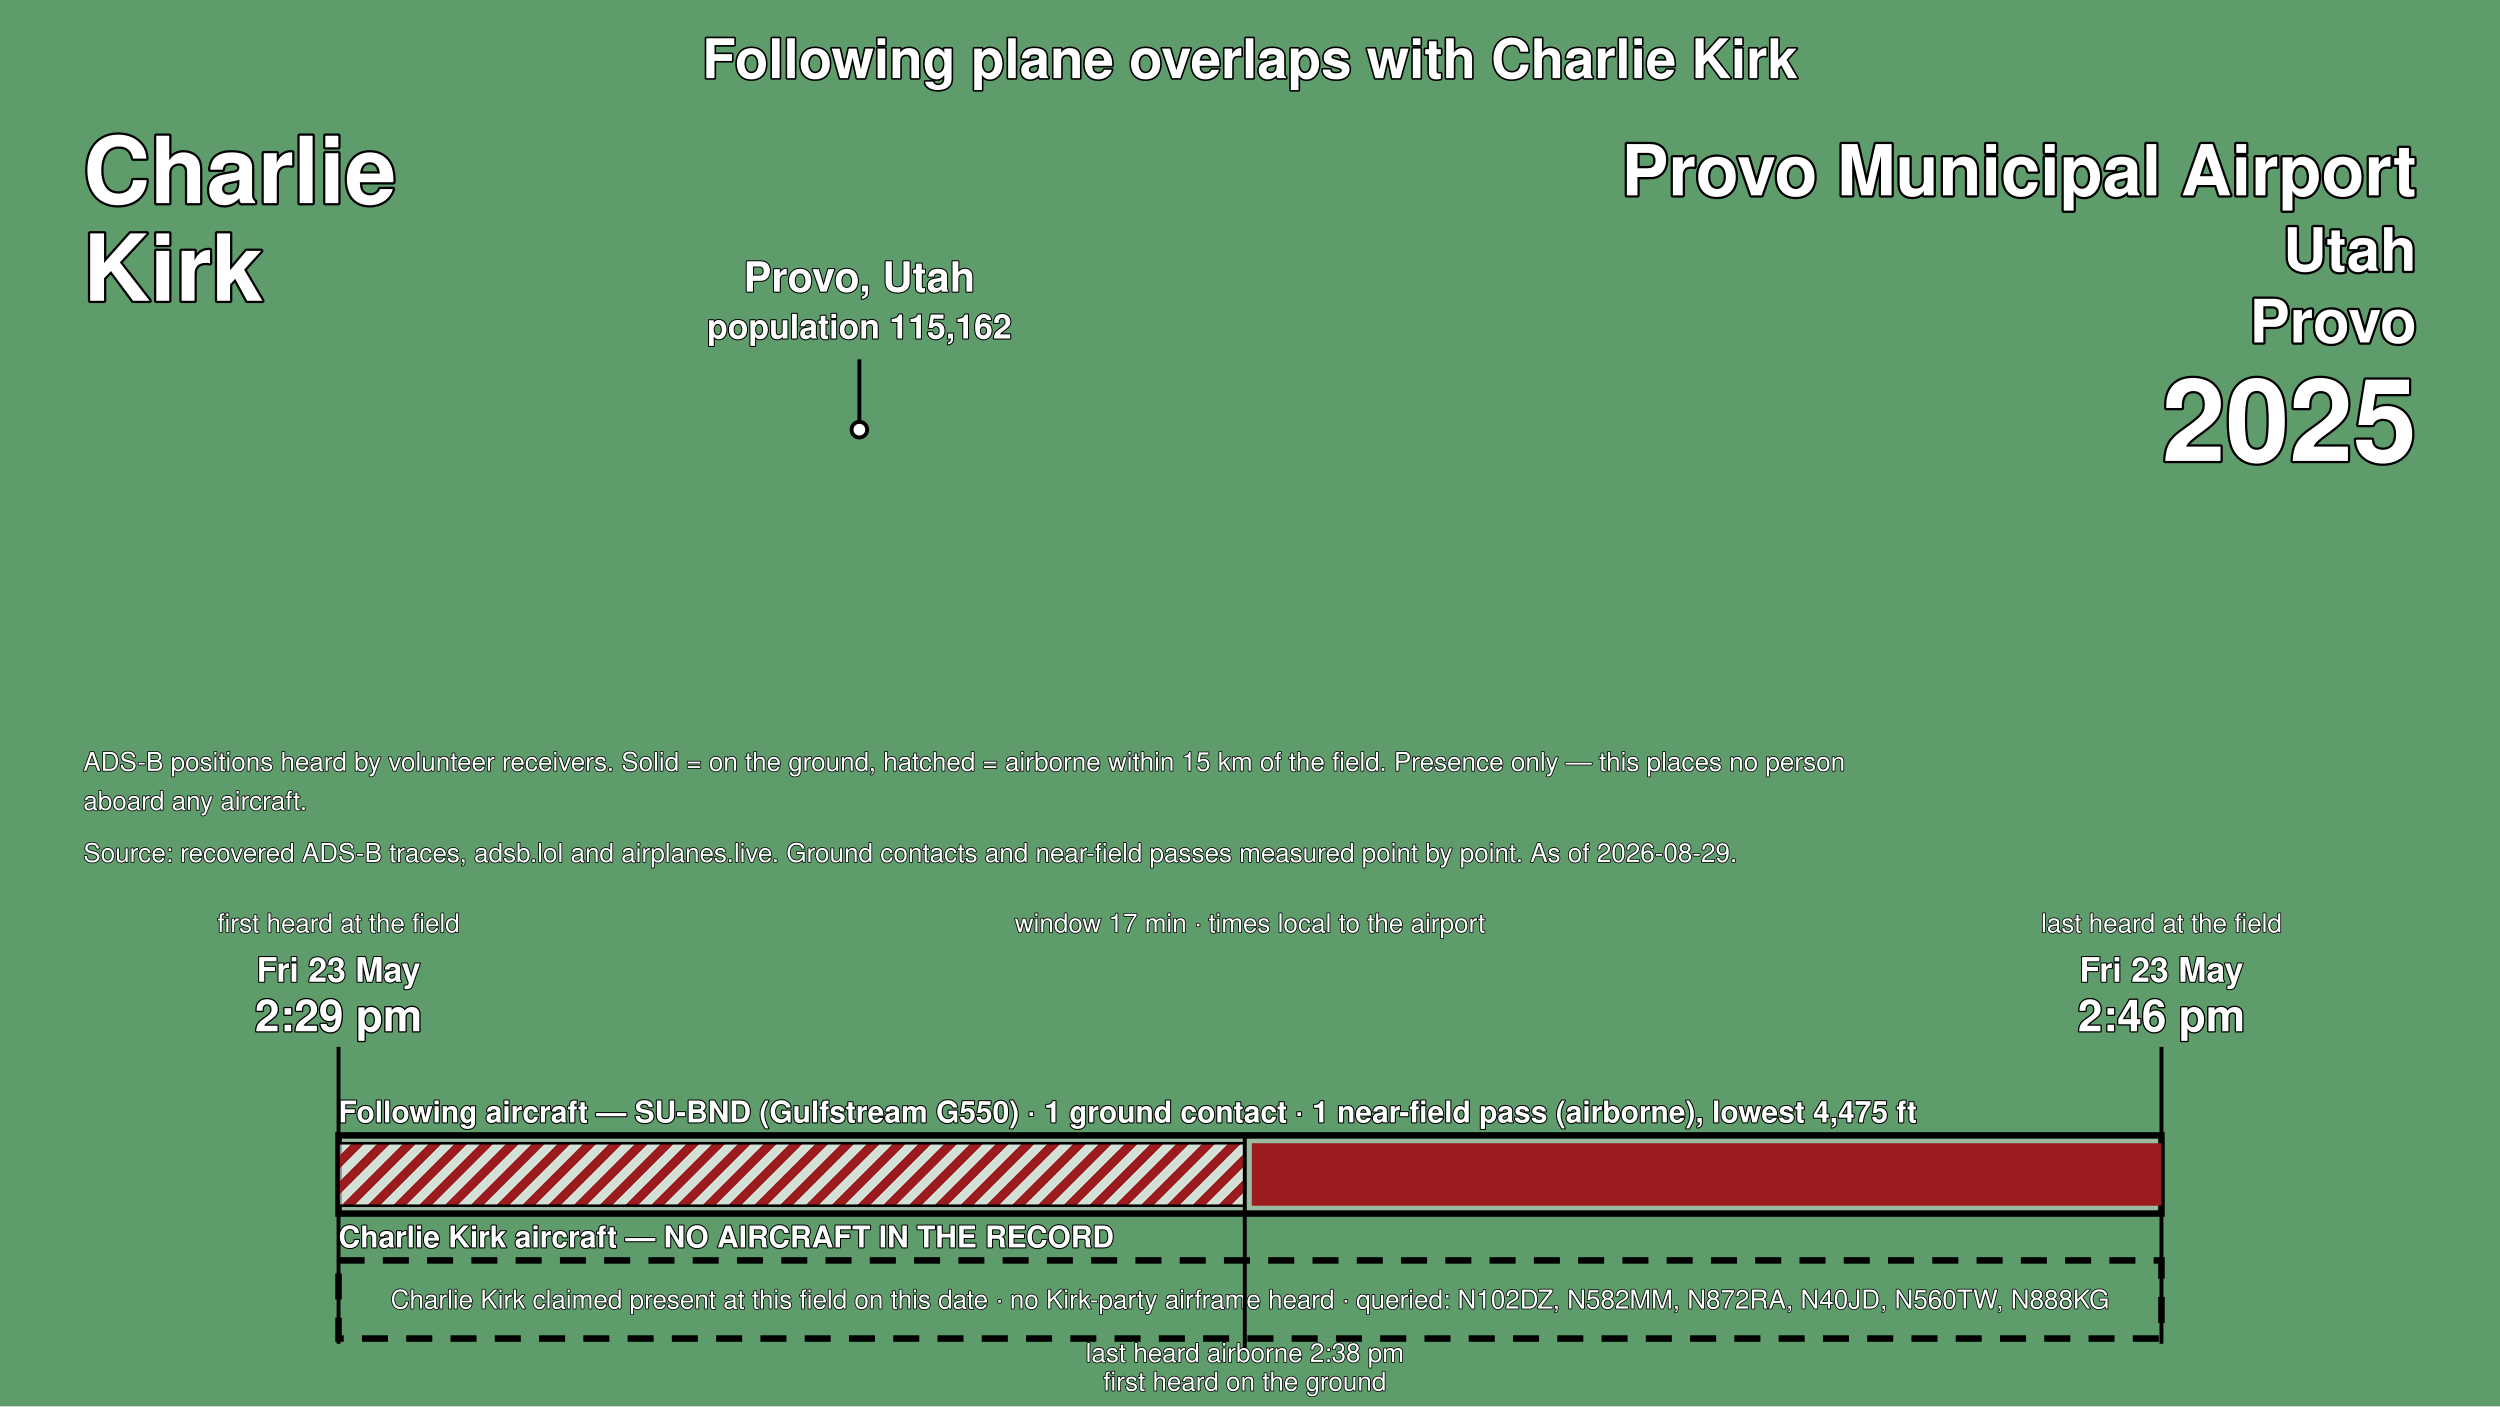
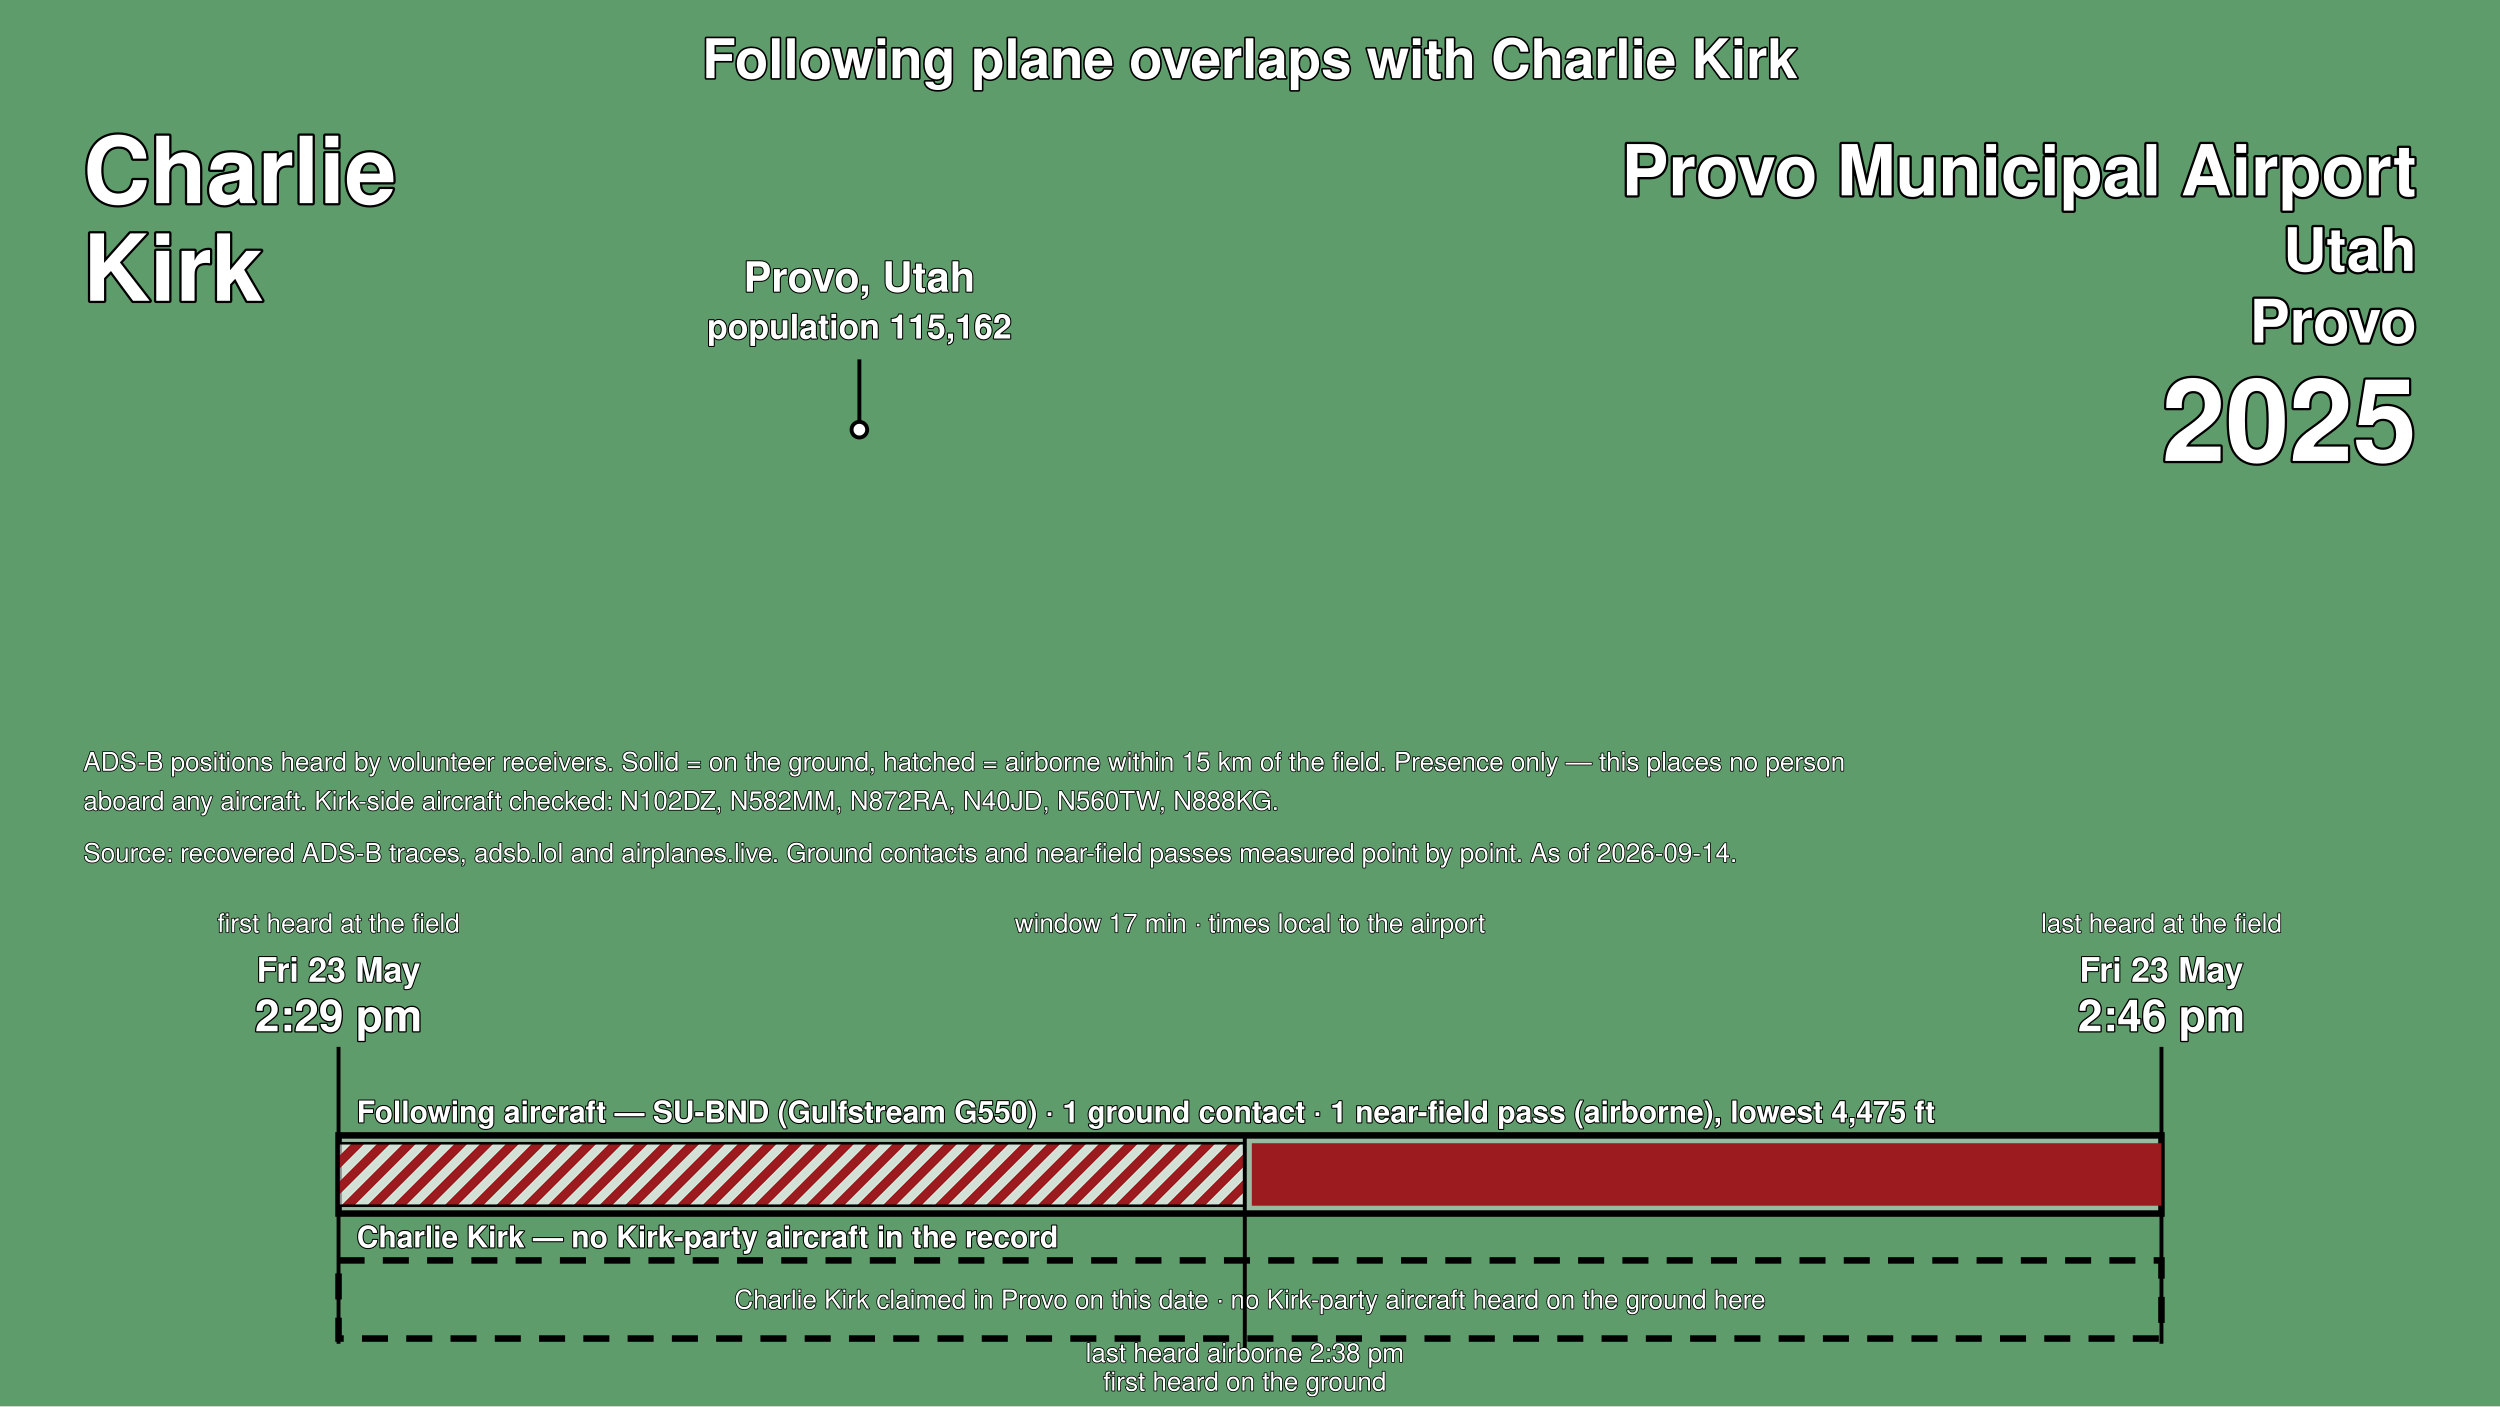
<svg xmlns="http://www.w3.org/2000/svg" viewBox="0 0 1920 1080" width="1920" height="1080" role="img">
  <rect x="0" y="0" width="1920" height="1080" fill="#5F9C6C" />
  <style>
    .t  { font-family: "Helvetica Neue", Helvetica, Arial, sans-serif;
          fill: #FFFFFF; stroke: #000000; paint-order: stroke; stroke-linejoin: round; }
    .xl { font-weight: 800; stroke-width: 3.5px; }
    .lg { font-weight: 600; stroke-width: 2.5px; }
    .md { font-weight: 700; stroke-width: 2px; }
    .sm { font-weight: 600; stroke-width: 1.6px; }
    .xs { font-size: 20px; font-weight: 500; stroke-width: 1.2px; }
  </style>
  <defs>
    <pattern id="passHatch" width="14" height="14" patternUnits="userSpaceOnUse" patternTransform="rotate(45)">
      <rect width="14" height="14" fill="#FFFFFF" fill-opacity="0.55" />
      <rect width="7" height="14" fill="#9B1B1E" />
    </pattern>
    <pattern id="passHatchK" width="14" height="14" patternUnits="userSpaceOnUse" patternTransform="rotate(45)">
      <rect width="14" height="14" fill="#FFFFFF" fill-opacity="0.55" />
      <rect width="7" height="14" fill="#FFE21F" />
    </pattern>
  </defs>
  <text class="t lg" font-size="42" x="960" y="60" text-anchor="middle">Following plane overlaps with Charlie Kirk</text>
  <text class="t xl" font-size="71" x="64" y="156">Charlie</text>
  <text class="t xl" font-size="71" x="64" y="231">Kirk</text>
  <text class="t xl" font-size="54" x="1856" y="150" text-anchor="end">Provo Municipal Airport</text>
  <text class="t xl" font-size="46" x="1856" y="208" text-anchor="end">Utah</text>
  <text class="t xl" font-size="46" x="1856" y="263" text-anchor="end">Provo</text>
  <text class="t xl" font-size="88" x="1856" y="354" text-anchor="end">2025</text>
  <text class="t sm" font-size="32" x="660" y="224" text-anchor="middle">Provo, Utah</text>
  <text class="t sm" font-size="26" x="660" y="260" text-anchor="middle">population 115,162</text>
  <line x1="660" y1="276" x2="660" y2="330" stroke="#000000" stroke-width="3" />
  <circle cx="660" cy="330" r="6" fill="#FFFFFF" stroke="#000000" stroke-width="3" />
  <text class="t xs" x="260" y="716" text-anchor="middle">first heard at the field</text>
  <text class="t sm" font-size="26" x="260" y="754" text-anchor="middle">Fri 23 May</text>
  <text class="t md" font-size="34" x="260" y="792" text-anchor="middle">2:29 pm</text>
  <line x1="260" y1="804" x2="260" y2="1032" stroke="#000000" stroke-width="3" />
  <text class="t xs" x="1660" y="716" text-anchor="middle">last heard at the field</text>
  <text class="t sm" font-size="26" x="1660" y="754" text-anchor="middle">Fri 23 May</text>
  <text class="t md" font-size="34" x="1660" y="792" text-anchor="middle">2:46 pm</text>
  <line x1="1660" y1="804" x2="1660" y2="1032" stroke="#000000" stroke-width="3" />
  <text class="t xs" x="960" y="716" text-anchor="middle">window 17 min · times local to the airport</text>
-   <text class="t sm" font-size="23" x="260" y="862">Following aircraft — SU-BND (Gulfstream G550) · 1 ground contact · 1 near-field pass (airborne), lowest 4,475 ft</text>
+   <text class="t sm" font-size="23" x="274" y="862">Following aircraft — SU-BND (Gulfstream G550) · 1 ground contact · 1 near-field pass (airborne), lowest 4,475 ft</text>
  <rect x="260" y="872" width="1400" height="60" fill="#D9D9D9" fill-opacity="0.5" stroke="#000000" stroke-width="5" />
  <rect x="260.0" y="878" width="695.9" height="48" fill="url(#passHatch)" stroke="#000000" stroke-width="2" />
  <rect x="961.4" y="878" width="698.6" height="48" fill="#9B1B1E" />
-   <text class="t sm" font-size="23" x="260" y="958">Charlie Kirk aircraft — NO AIRCRAFT IN THE RECORD</text>
+   <text class="t sm" font-size="23" x="274" y="958">Charlie Kirk — no Kirk-party aircraft in the record</text>
  <rect x="260" y="968" width="1400" height="60" fill="none" stroke="#000000" stroke-width="5" stroke-dasharray="20 14" />
-   <text class="t xs" font-size="17" x="960" y="1005" text-anchor="middle">Charlie Kirk claimed present at this field on this date · no Kirk-party airframe heard · queried: N102DZ, N582MM, N872RA, N40JD, N560TW, N888KG</text>
+   <text class="t xs" font-size="22" x="960" y="1005" text-anchor="middle">Charlie Kirk claimed in Provo on this date · no Kirk-party aircraft heard on the ground here</text>
  <line x1="956" y1="872" x2="956" y2="1038" stroke="#000000" stroke-width="3" />
  <text class="t xs" x="956" y="1046" text-anchor="middle">last heard airborne 2:38 pm</text>
  <text class="t xs" x="956" y="1068" text-anchor="middle">first heard on the ground</text>
  <text class="t xs" font-size="22" x="64" y="592">ADS-B positions heard by volunteer receivers. Solid = on the ground, hatched = airborne within 15 km of the field. Presence only — this places no person</text>
-   <text class="t xs" font-size="22" x="64" y="622">aboard any aircraft.</text>
-   <text class="t xs" font-size="22" x="64" y="662">Source: recovered ADS-B traces, adsb.lol and airplanes.live. Ground contacts and near-field passes measured point by point. As of 2026-08-29.</text>
+   <text class="t xs" font-size="22" x="64" y="622">aboard any aircraft. Kirk-side aircraft checked: N102DZ, N582MM, N872RA, N40JD, N560TW, N888KG.</text>
+   <text class="t xs" font-size="22" x="64" y="662">Source: recovered ADS-B traces, adsb.lol and airplanes.live. Ground contacts and near-field passes measured point by point. As of 2026-09-14.</text>
</svg>
